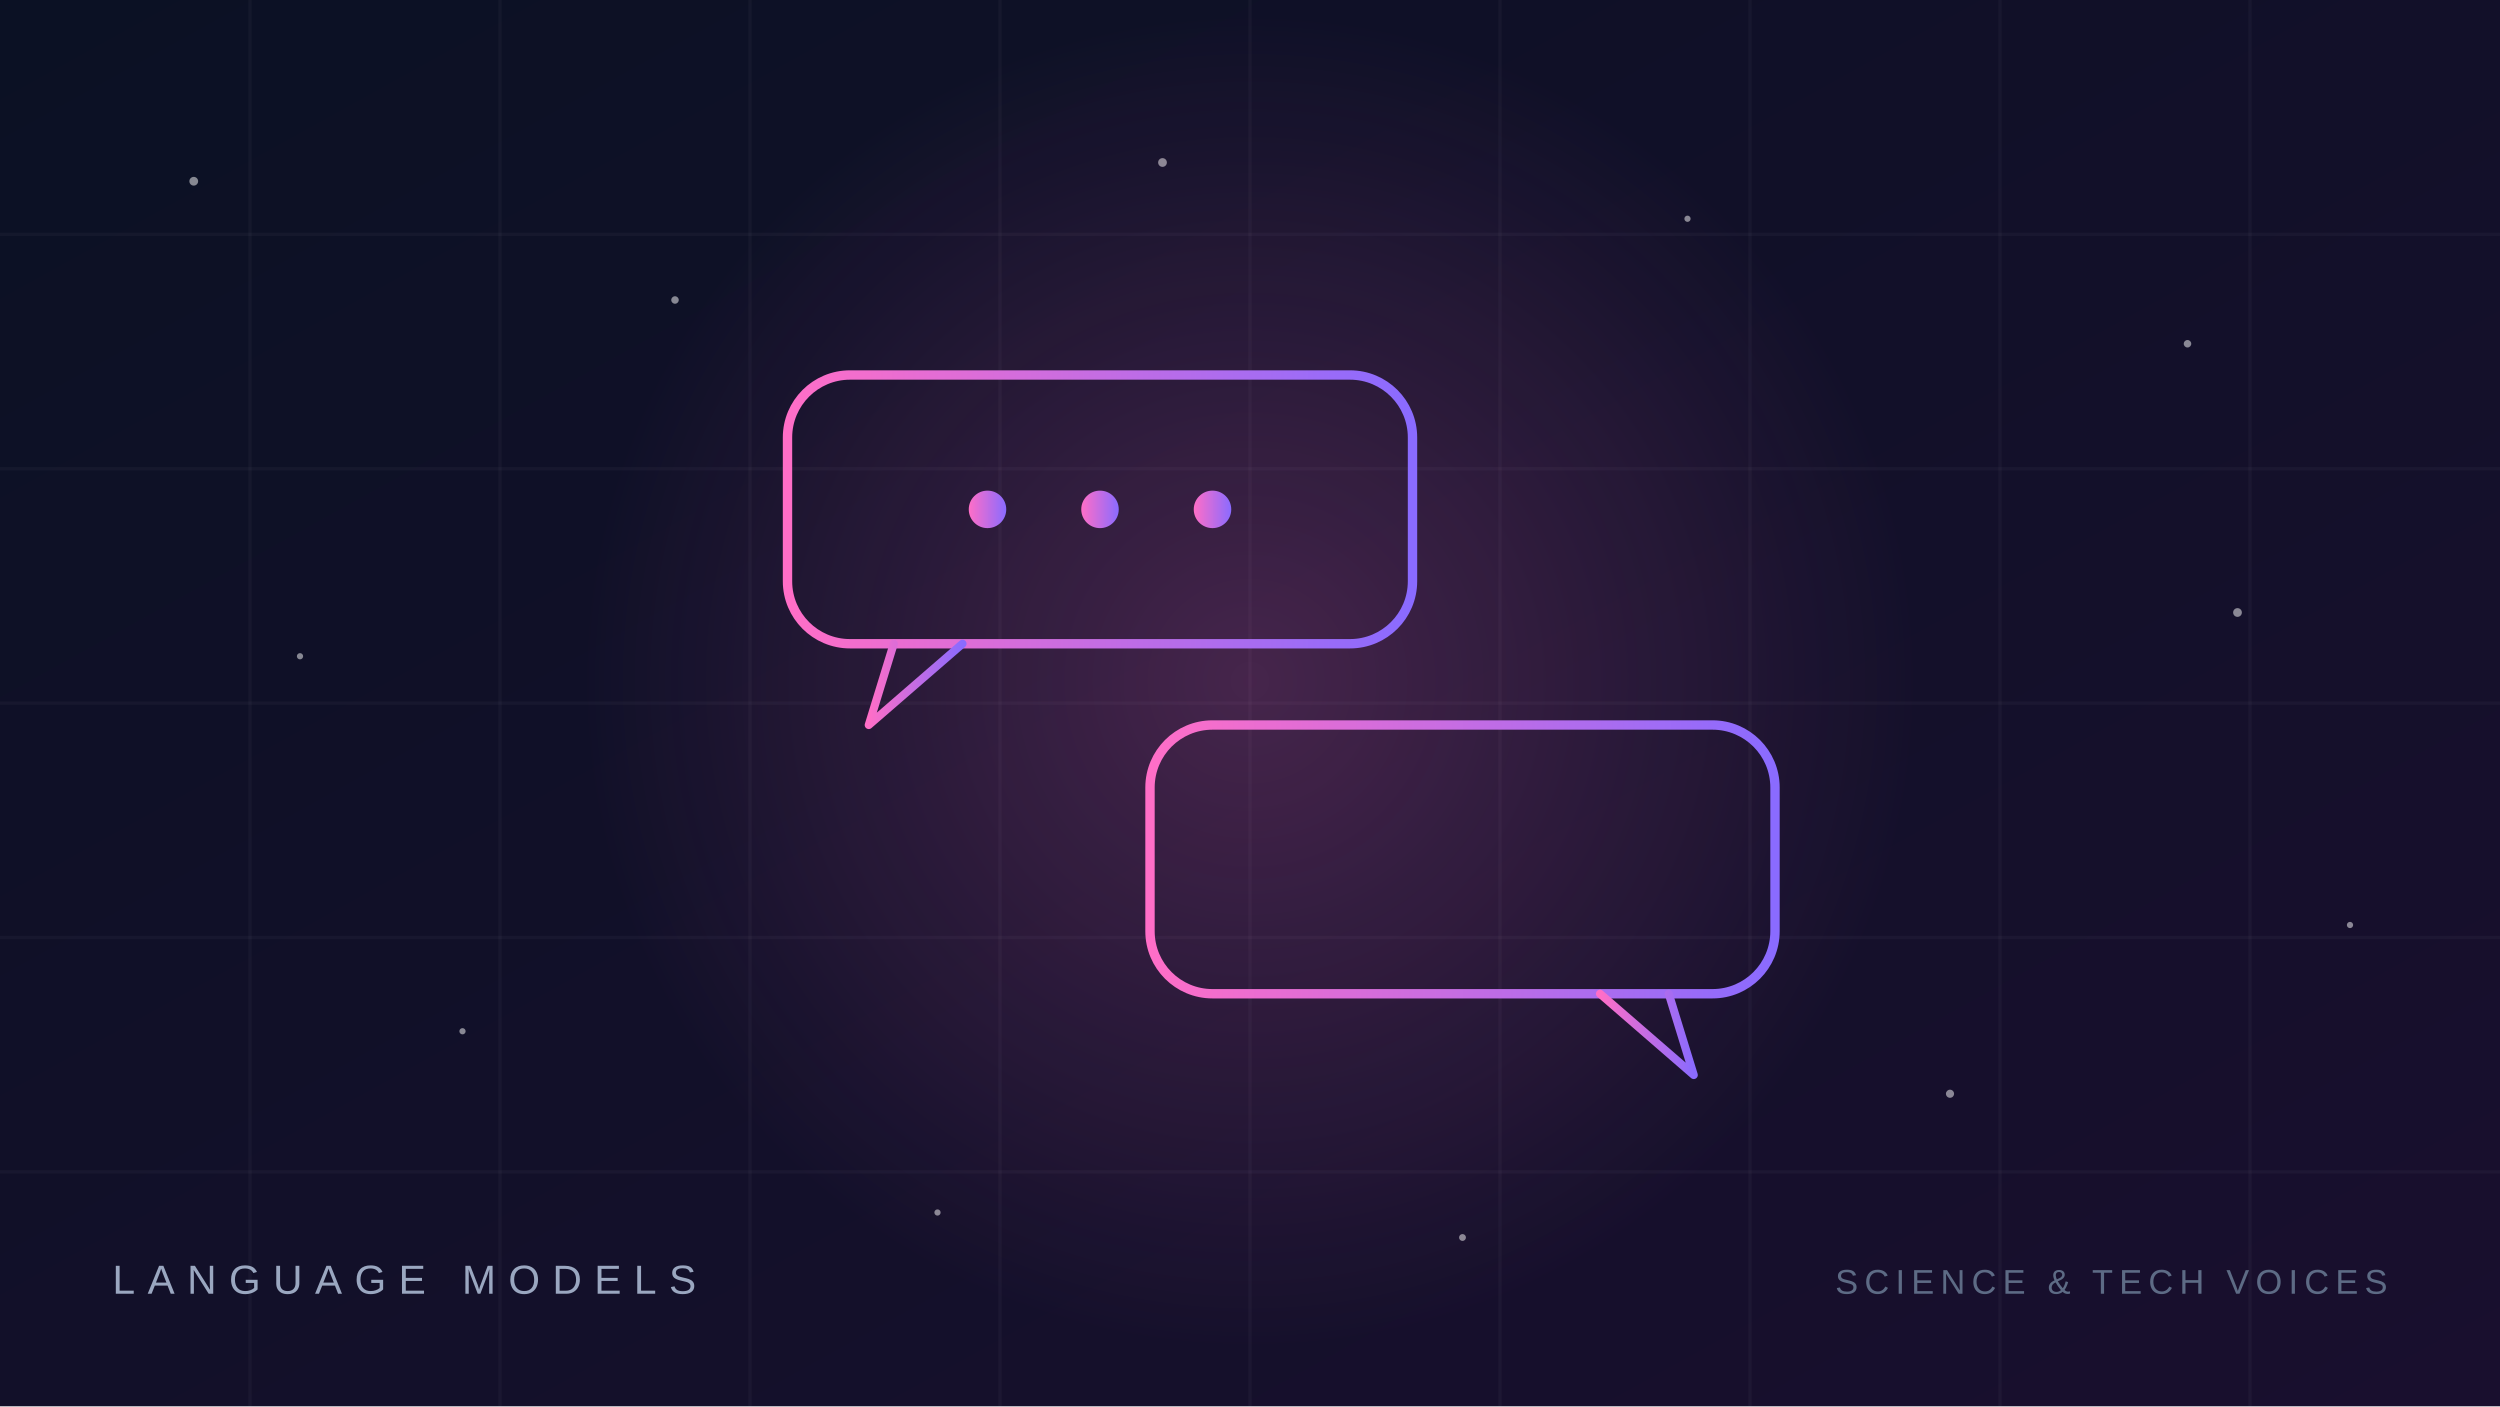
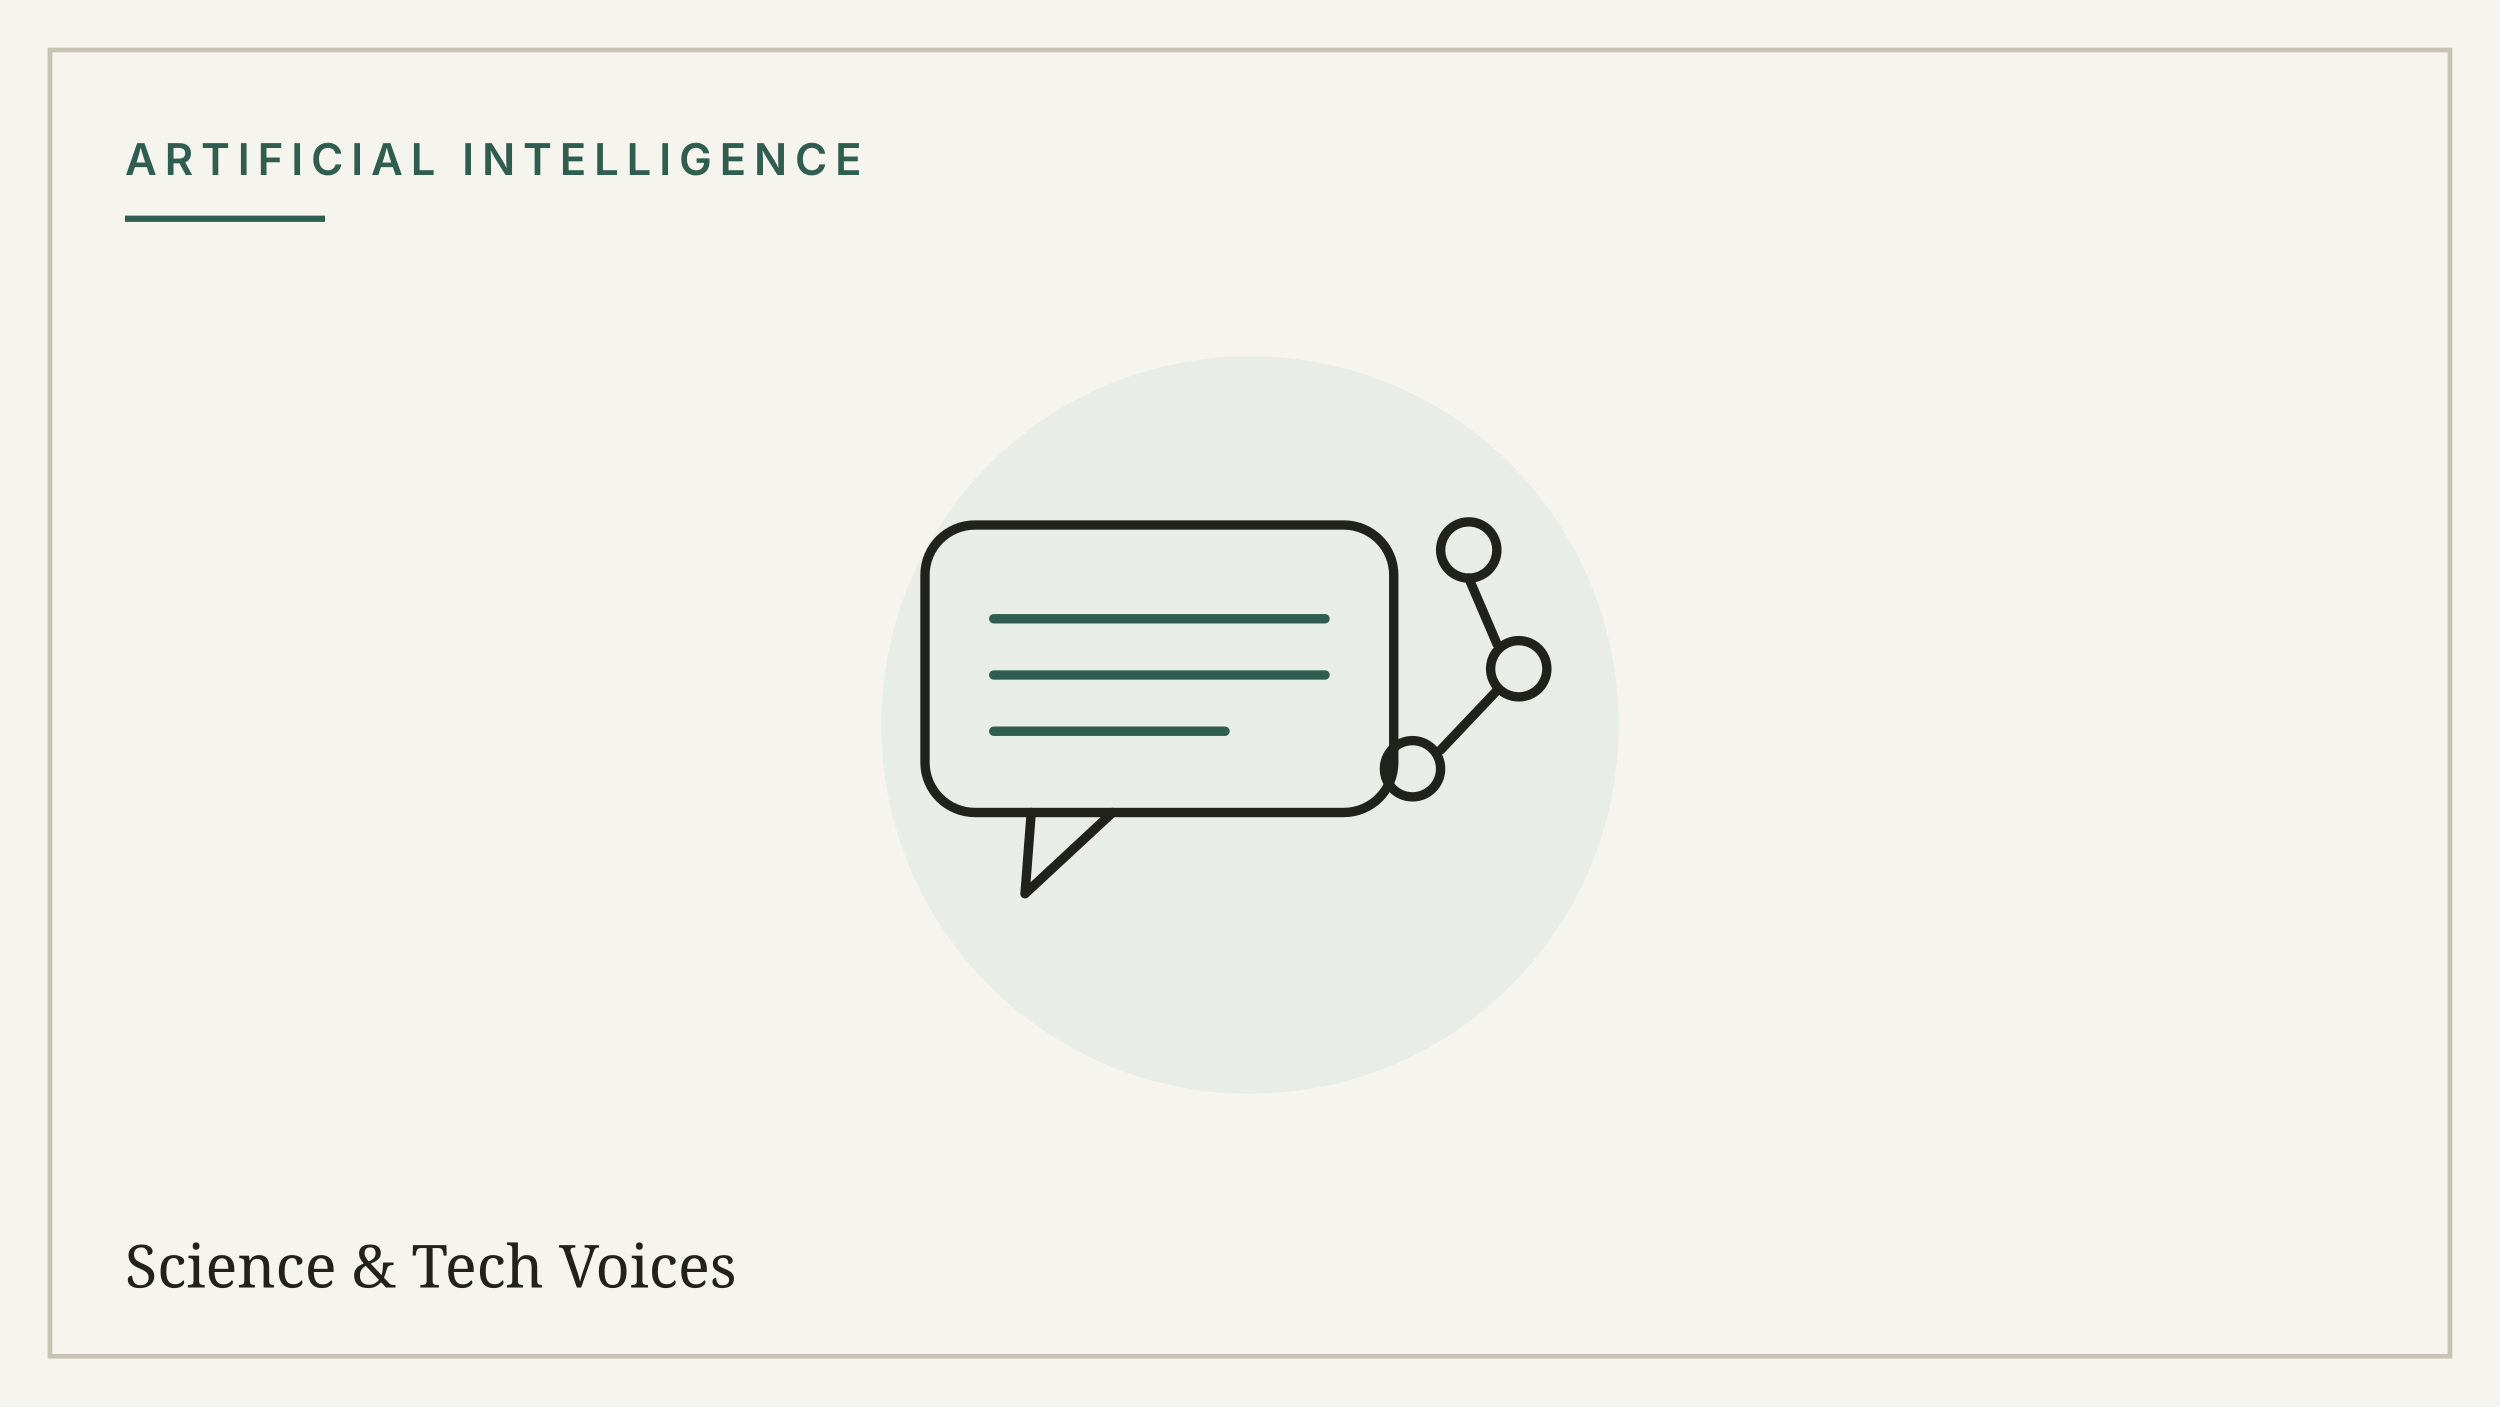
<svg xmlns="http://www.w3.org/2000/svg" viewBox="0 0 800 450" role="img" aria-label="Large Language Models: How Machines Learned Our Language">
-   <defs>
-     <linearGradient id="bg" x1="0" y1="0" x2="1" y2="1">
-       <stop offset="0" stop-color="#0b1124" />
-       <stop offset="1" stop-color="#190f2e" />
-     </linearGradient>
-     <linearGradient id="ac" x1="0" y1="0" x2="1" y2="0">
-       <stop offset="0" stop-color="#ff6ec7" />
-       <stop offset="1" stop-color="#8a6bff" />
-     </linearGradient>
-     <radialGradient id="glow" cx="0.5" cy="0.5" r="0.5">
-       <stop offset="0" stop-color="#ff6ec7" stop-opacity="0.22" />
-       <stop offset="1" stop-color="#ff6ec7" stop-opacity="0" />
-     </radialGradient>
-   </defs>
-   <rect width="800" height="450" fill="url(#bg)" />
-   <g stroke="#ffffff" stroke-opacity="0.035" stroke-width="1">
-     <line x1="80" y1="0" x2="80" y2="450" />
-     <line x1="160" y1="0" x2="160" y2="450" />
-     <line x1="240" y1="0" x2="240" y2="450" />
-     <line x1="320" y1="0" x2="320" y2="450" />
-     <line x1="400" y1="0" x2="400" y2="450" />
-     <line x1="480" y1="0" x2="480" y2="450" />
-     <line x1="560" y1="0" x2="560" y2="450" />
-     <line x1="640" y1="0" x2="640" y2="450" />
-     <line x1="720" y1="0" x2="720" y2="450" />
-     <line x1="0" y1="75" x2="800" y2="75" />
-     <line x1="0" y1="150" x2="800" y2="150" />
-     <line x1="0" y1="225" x2="800" y2="225" />
-     <line x1="0" y1="300" x2="800" y2="300" />
-     <line x1="0" y1="375" x2="800" y2="375" />
+   <rect width="800" height="450" fill="#f6f4ee" />
+   <rect x="16" y="16" width="768" height="418" fill="none" stroke="#c8c2b1" stroke-width="1.5" />
+   <text x="40" y="56" font-family="Inter, Segoe UI, sans-serif" font-size="14" letter-spacing="2.5" font-weight="600" fill="#2f5d4f">ARTIFICIAL INTELLIGENCE</text>
+   <line x1="40" y1="70" x2="104" y2="70" stroke="#2f5d4f" stroke-width="2" />
+   <text x="40" y="412" font-family="Spectral, Georgia, serif" font-size="19" fill="#22221d">Science &amp; Tech Voices</text>
+   <circle cx="400" cy="232" r="118" fill="#e9ede7" />
+   <g stroke="#22221d" stroke-width="3" stroke-linecap="round" stroke-linejoin="round" fill="none">
+     <rect x="296" y="168" width="150" height="92" rx="16" />
+     <path d="M330 260 l-2 26 28 -26" />
  </g>
-   <g>
-     <circle cx="62" cy="58" r="1.4" fill="#ffffff" opacity="0.5" />
-     <circle cx="148" cy="330" r="1.0" fill="#ffffff" opacity="0.5" />
-     <circle cx="216" cy="96" r="1.2" fill="#ffffff" opacity="0.5" />
-     <circle cx="300" cy="388" r="1.0" fill="#ffffff" opacity="0.5" />
-     <circle cx="372" cy="52" r="1.4" fill="#ffffff" opacity="0.5" />
-     <circle cx="468" cy="396" r="1.1" fill="#ffffff" opacity="0.5" />
-     <circle cx="540" cy="70" r="1.0" fill="#ffffff" opacity="0.5" />
-     <circle cx="624" cy="350" r="1.3" fill="#ffffff" opacity="0.5" />
-     <circle cx="700" cy="110" r="1.2" fill="#ffffff" opacity="0.5" />
-     <circle cx="752" cy="296" r="1.0" fill="#ffffff" opacity="0.5" />
-     <circle cx="96" cy="210" r="1.0" fill="#ffffff" opacity="0.5" />
-     <circle cx="716" cy="196" r="1.4" fill="#ffffff" opacity="0.5" />
+   <g stroke="#2f5d4f" stroke-width="3" stroke-linecap="round" stroke-linejoin="round" fill="none">
+     <line x1="318" y1="198" x2="424" y2="198" />
+     <line x1="318" y1="216" x2="424" y2="216" />
+     <line x1="318" y1="234" x2="392" y2="234" />
  </g>
-   <circle cx="400" cy="218" r="215" fill="url(#glow)" />
-   <g stroke="url(#ac)" fill="none" stroke-width="3" stroke-linecap="round" stroke-linejoin="round">
-     <rect x="252" y="120" width="200" height="86" rx="20" />
-     <path d="M286,206 l-8,26 30,-26" stroke-width="2.6" />
-     <circle cx="316" cy="163" r="6" fill="url(#ac)" stroke="none" />
-     <circle cx="352" cy="163" r="6" fill="url(#ac)" stroke="none" />
-     <circle cx="388" cy="163" r="6" fill="url(#ac)" stroke="none" />
-     <rect x="368" y="232" width="200" height="86" rx="20" />
-     <path d="M534,318 l8,26 -30,-26" stroke-width="2.6" />
-     <line x1="398" y1="262" x2="528" y2="262" stroke-width="2.4" opacity="0.8" />
-     <line x1="398" y1="288" x2="490" y2="288" stroke-width="2.4" opacity="0.5" />
+   <g stroke="#22221d" stroke-width="3" stroke-linecap="round" stroke-linejoin="round" fill="none">
+     <circle cx="470" cy="176" r="9" />
+     <circle cx="486" cy="214" r="9" />
+     <circle cx="452" cy="246" r="9" />
+     <line x1="470" y1="185" x2="479" y2="206" />
+     <line x1="479" y1="221" x2="461" y2="240" />
  </g>
-   <text x="36" y="414" font-family="Arial, Helvetica, sans-serif" font-size="13" letter-spacing="4" fill="#9aa7c0">LANGUAGE MODELS</text>
-   <text x="764" y="414" text-anchor="end" font-family="Arial, Helvetica, sans-serif" font-size="11" letter-spacing="2" fill="#5d6b85">SCIENCE &amp; TECH VOICES</text>
</svg>
